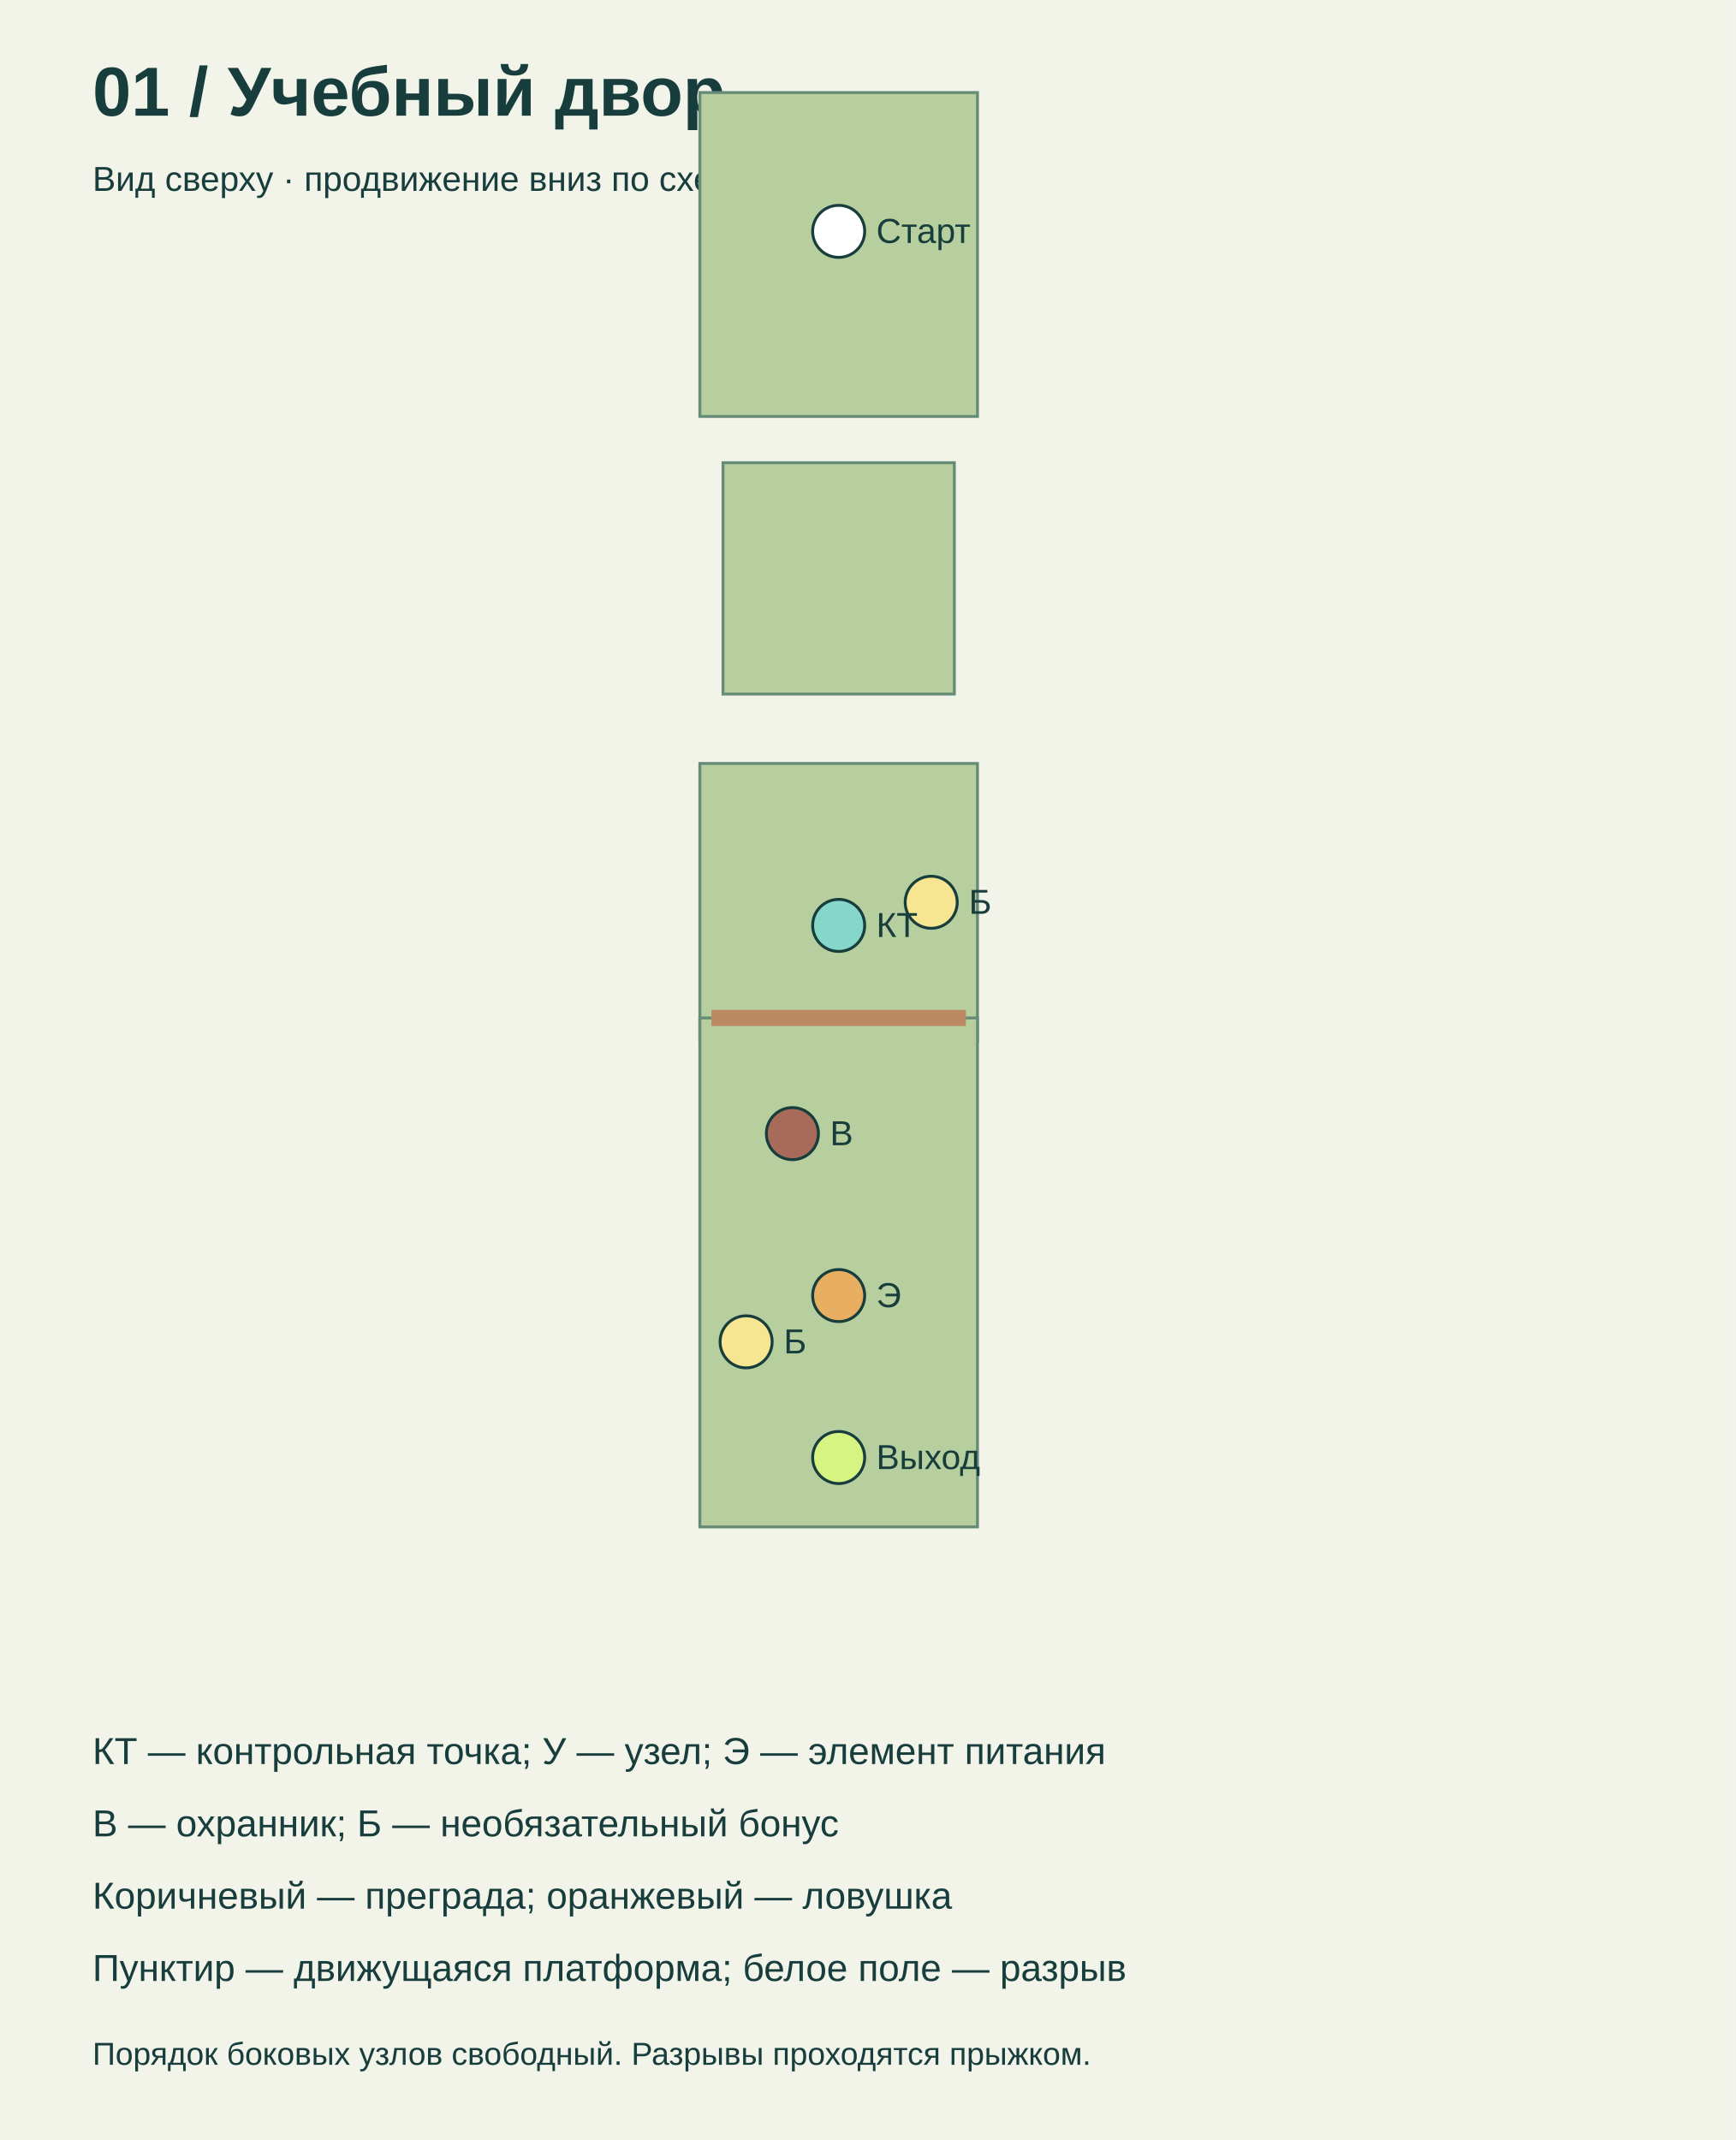
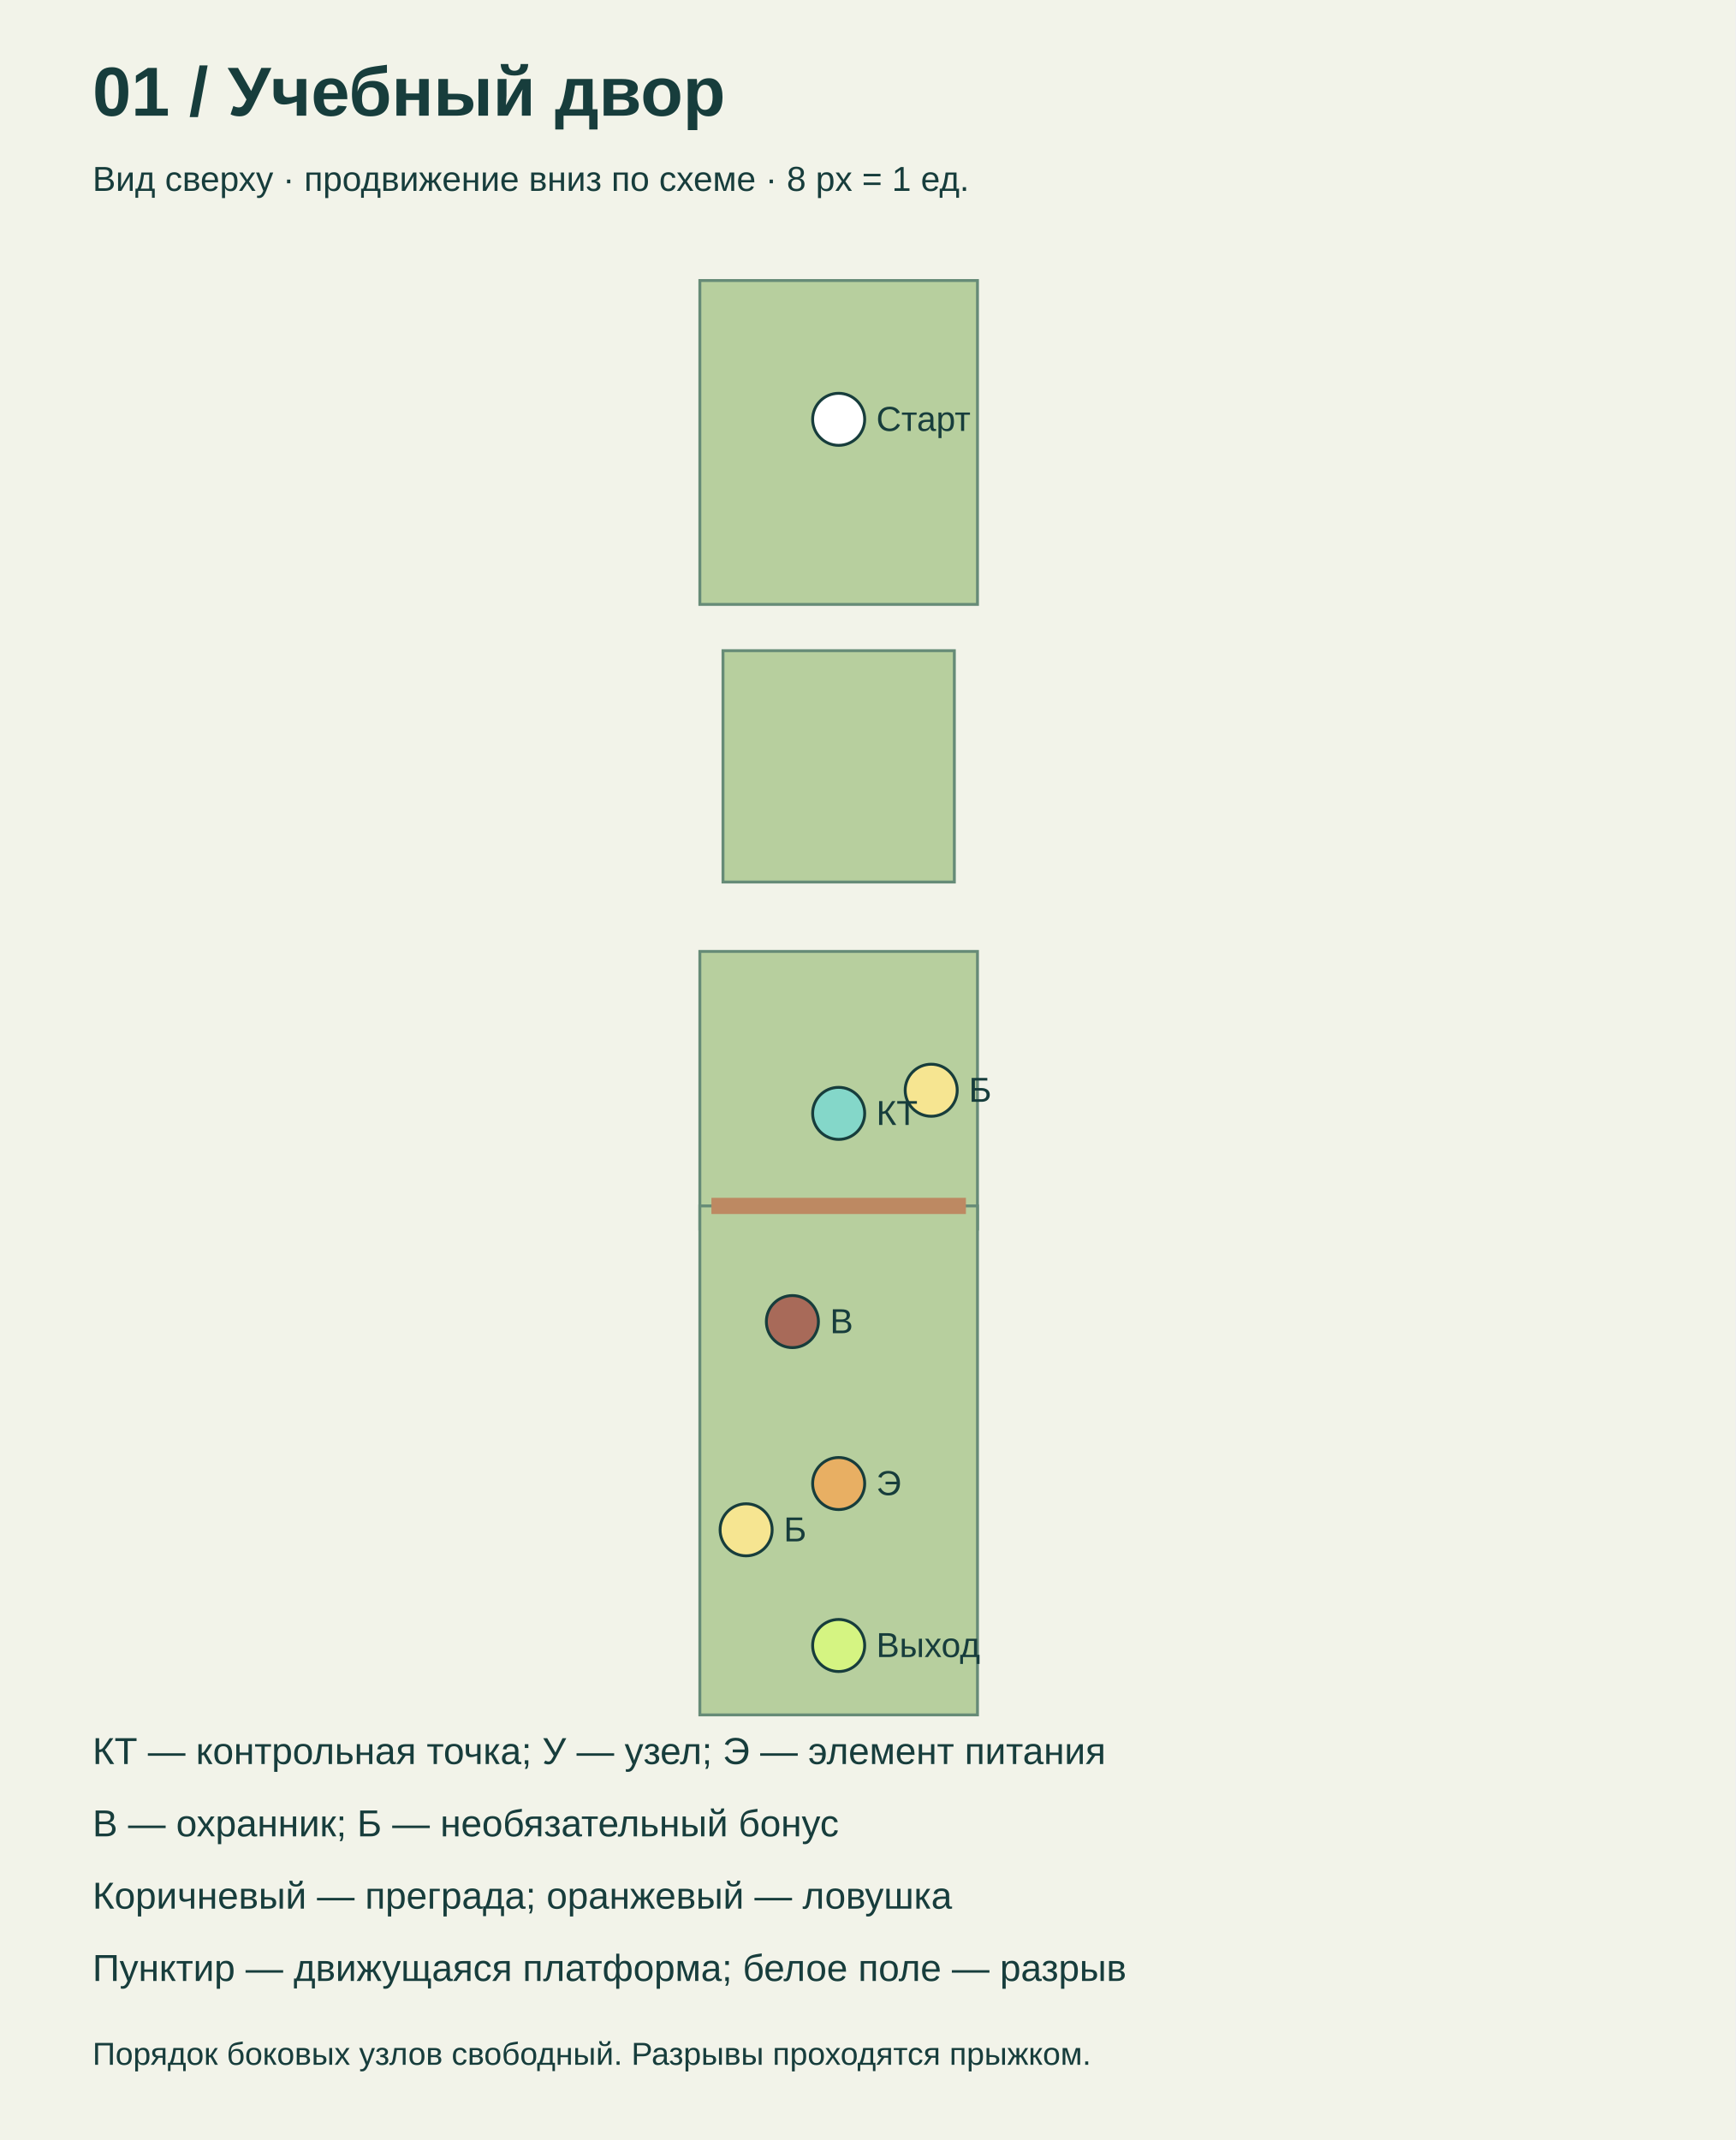
<svg xmlns="http://www.w3.org/2000/svg" width="600" height="740" viewBox="0 0 600 740">
  <rect width="600" height="740" fill="#f2f3e9" />
  <g font-family="Arial,sans-serif" fill="#173d3c">
    <text x="32" y="40" font-size="24" font-weight="bold">01 / Учебный двор</text>
    <text x="32" y="66" font-size="12">Вид сверху · продвижение вниз по схеме · 8 px = 1 ед.</text>
-     <rect x="242" y="32" width="96" height="112" fill="#b7cf9e" stroke="#668b77" />
-     <rect x="250" y="160" width="80" height="80" fill="#b7cf9e" stroke="#668b77" />
-     <rect x="242" y="264" width="96" height="96" fill="#b7cf9e" stroke="#668b77" />
-     <rect x="242" y="352" width="96" height="176" fill="#b7cf9e" stroke="#668b77" />
-     <rect x="246" y="349.2" width="88" height="5.6" fill="#bd8962" />
-     <circle cx="274" cy="392" r="9" fill="#a86a59" stroke="#173d3c" />
-     <text x="287" y="396" font-size="12">В</text>
-     <circle cx="322" cy="312" r="9" fill="#f6e591" stroke="#173d3c" />
-     <text x="335" y="316" font-size="12">Б</text>
-     <circle cx="258" cy="464" r="9" fill="#f6e591" stroke="#173d3c" />
-     <text x="271" y="468" font-size="12">Б</text>
-     <circle cx="290" cy="448" r="9" fill="#e8af63" stroke="#173d3c" />
-     <text x="303" y="452" font-size="12">Э</text>
-     <circle cx="290" cy="80" r="9" fill="#ffffff" stroke="#173d3c" />
-     <text x="303" y="84" font-size="12">Старт</text>
-     <circle cx="290" cy="320" r="9" fill="#84d7c9" stroke="#173d3c" />
-     <text x="303" y="324" font-size="12">КТ</text>
-     <circle cx="290" cy="504" r="9" fill="#d5f482" stroke="#173d3c" />
-     <text x="303" y="508" font-size="12">Выход</text>
+     <g transform="translate(0 65)">
+       <rect x="242" y="32" width="96" height="112" fill="#b7cf9e" stroke="#668b77" />
+       <rect x="250" y="160" width="80" height="80" fill="#b7cf9e" stroke="#668b77" />
+       <rect x="242" y="264" width="96" height="96" fill="#b7cf9e" stroke="#668b77" />
+       <rect x="242" y="352" width="96" height="176" fill="#b7cf9e" stroke="#668b77" />
+       <rect x="246" y="349.2" width="88" height="5.6" fill="#bd8962" />
+       <circle cx="274" cy="392" r="9" fill="#a86a59" stroke="#173d3c" />
+       <text x="287" y="396" font-size="12">В</text>
+       <circle cx="322" cy="312" r="9" fill="#f6e591" stroke="#173d3c" />
+       <text x="335" y="316" font-size="12">Б</text>
+       <circle cx="258" cy="464" r="9" fill="#f6e591" stroke="#173d3c" />
+       <text x="271" y="468" font-size="12">Б</text>
+       <circle cx="290" cy="448" r="9" fill="#e8af63" stroke="#173d3c" />
+       <text x="303" y="452" font-size="12">Э</text>
+       <circle cx="290" cy="80" r="9" fill="#ffffff" stroke="#173d3c" />
+       <text x="303" y="84" font-size="12">Старт</text>
+       <circle cx="290" cy="320" r="9" fill="#84d7c9" stroke="#173d3c" />
+       <text x="303" y="324" font-size="12">КТ</text>
+       <circle cx="290" cy="504" r="9" fill="#d5f482" stroke="#173d3c" />
+       <text x="303" y="508" font-size="12">Выход</text>
+     </g>
    <text x="32" y="610" font-size="13">КТ — контрольная точка; У — узел; Э — элемент питания</text>
    <text x="32" y="635" font-size="13">В — охранник; Б — необязательный бонус</text>
    <text x="32" y="660" font-size="13">Коричневый — преграда; оранжевый — ловушка</text>
    <text x="32" y="685" font-size="13">Пунктир — движущаяся платформа; белое поле — разрыв</text>
    <text x="32" y="714" font-size="11">Порядок боковых узлов свободный. Разрывы проходятся прыжком.</text>
  </g>
</svg>
